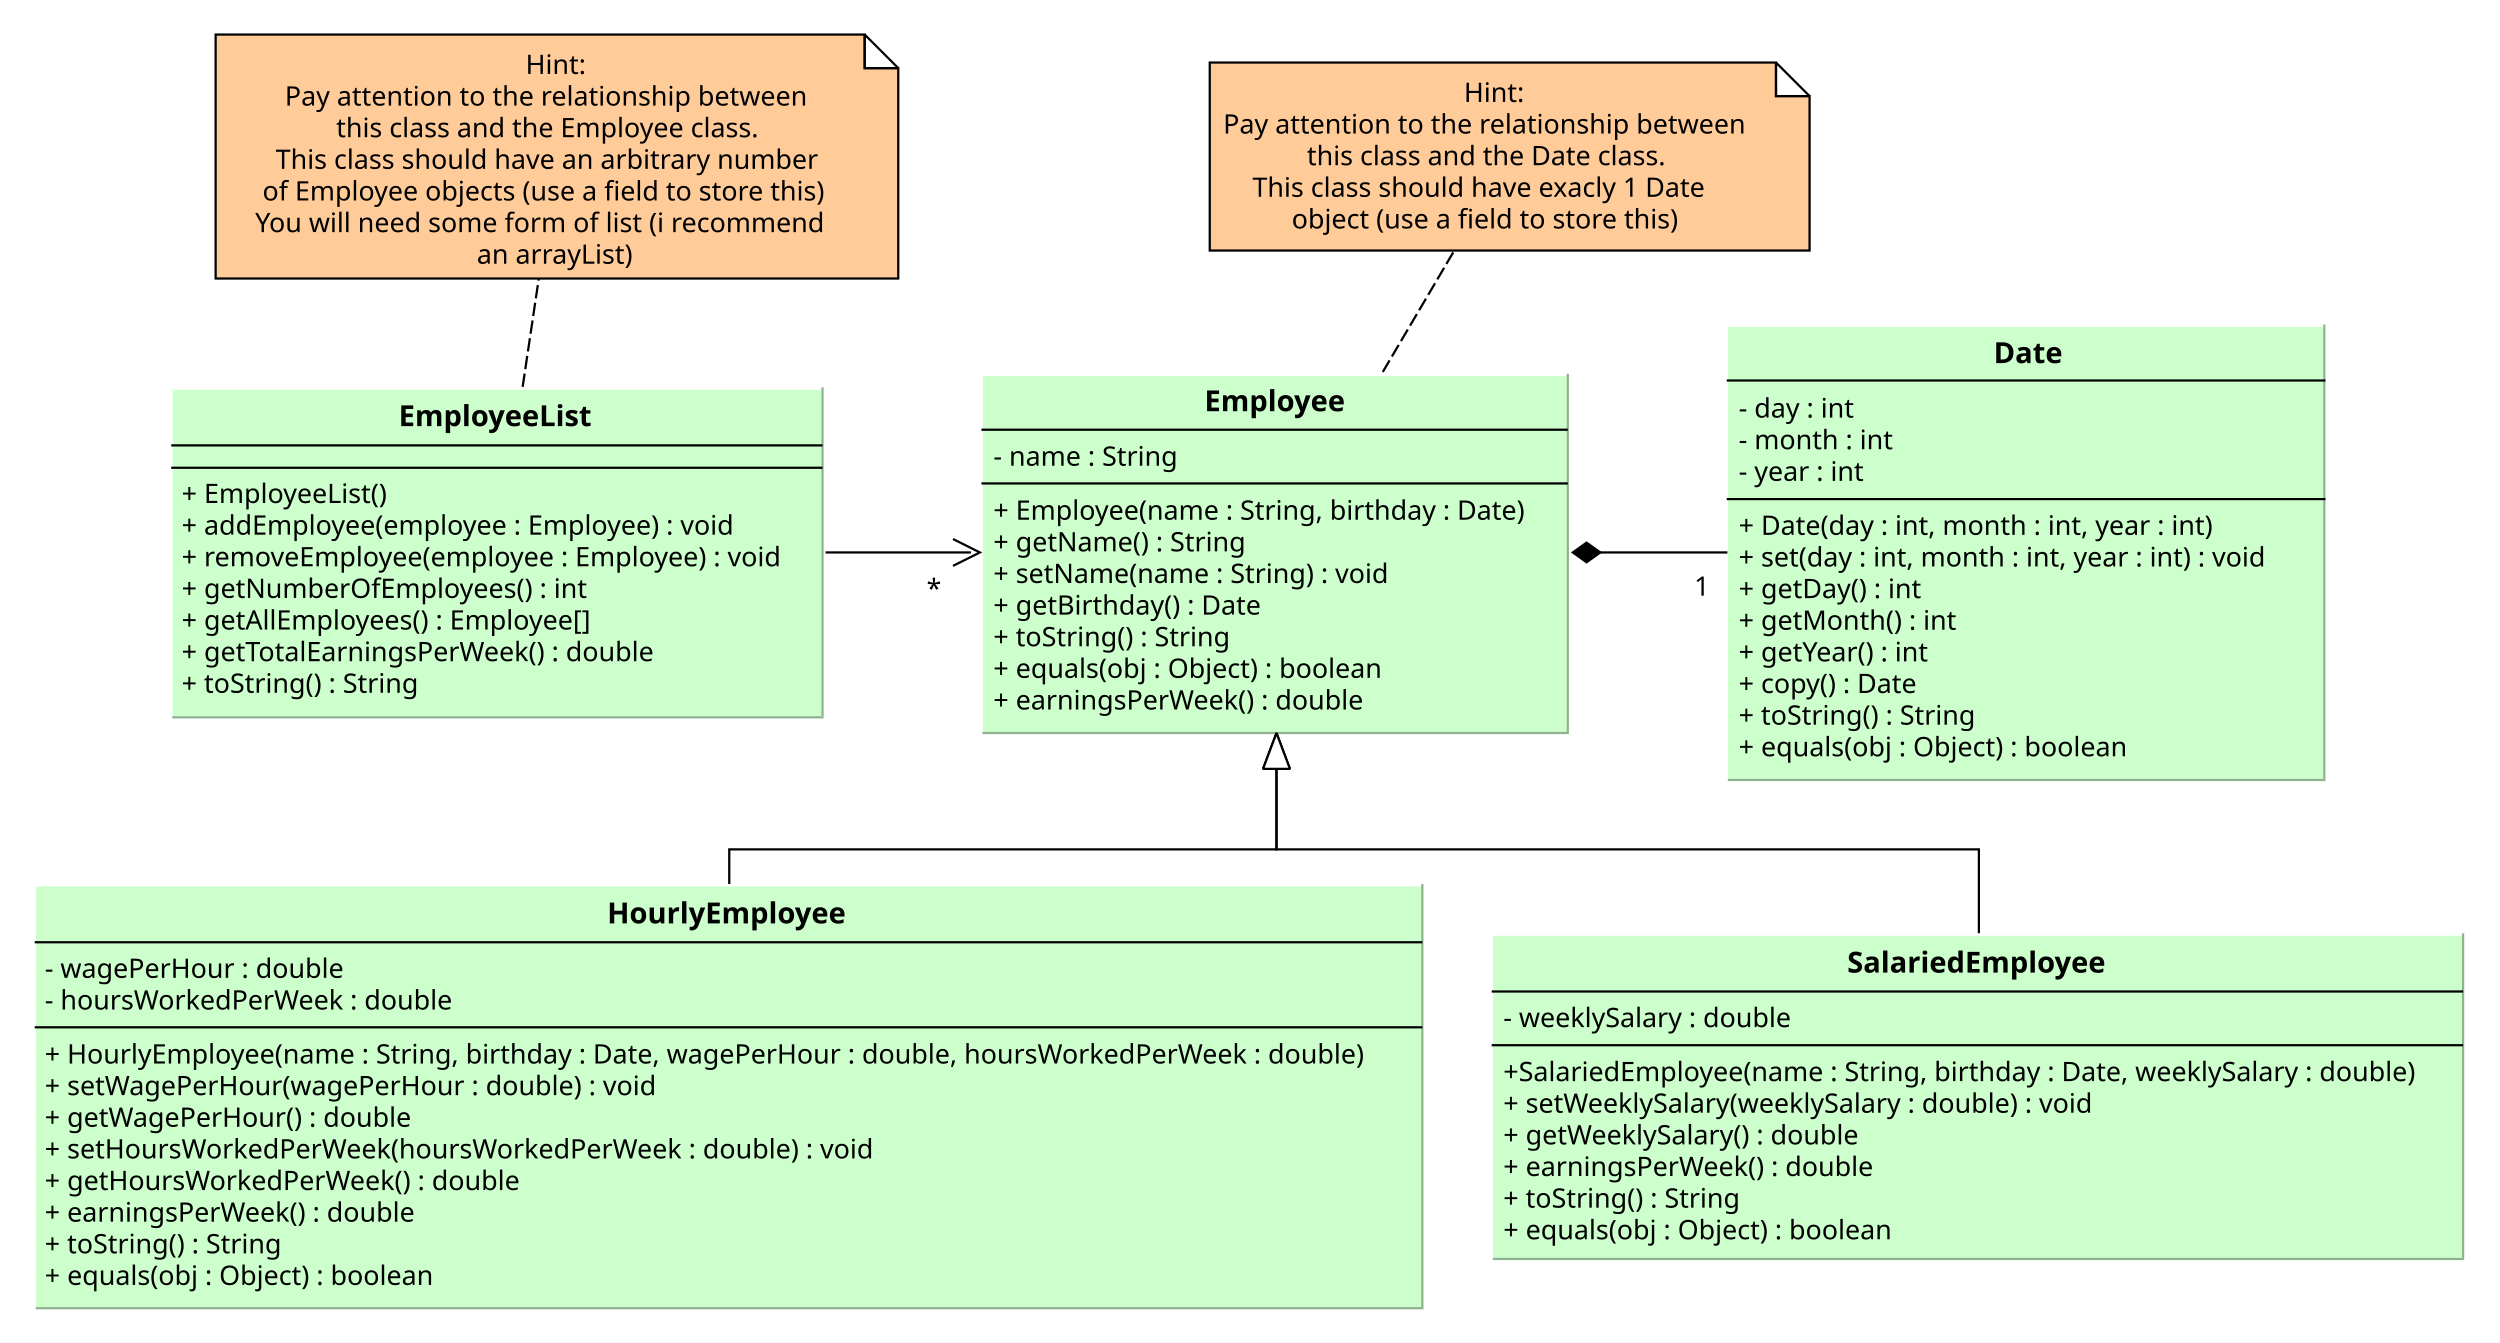
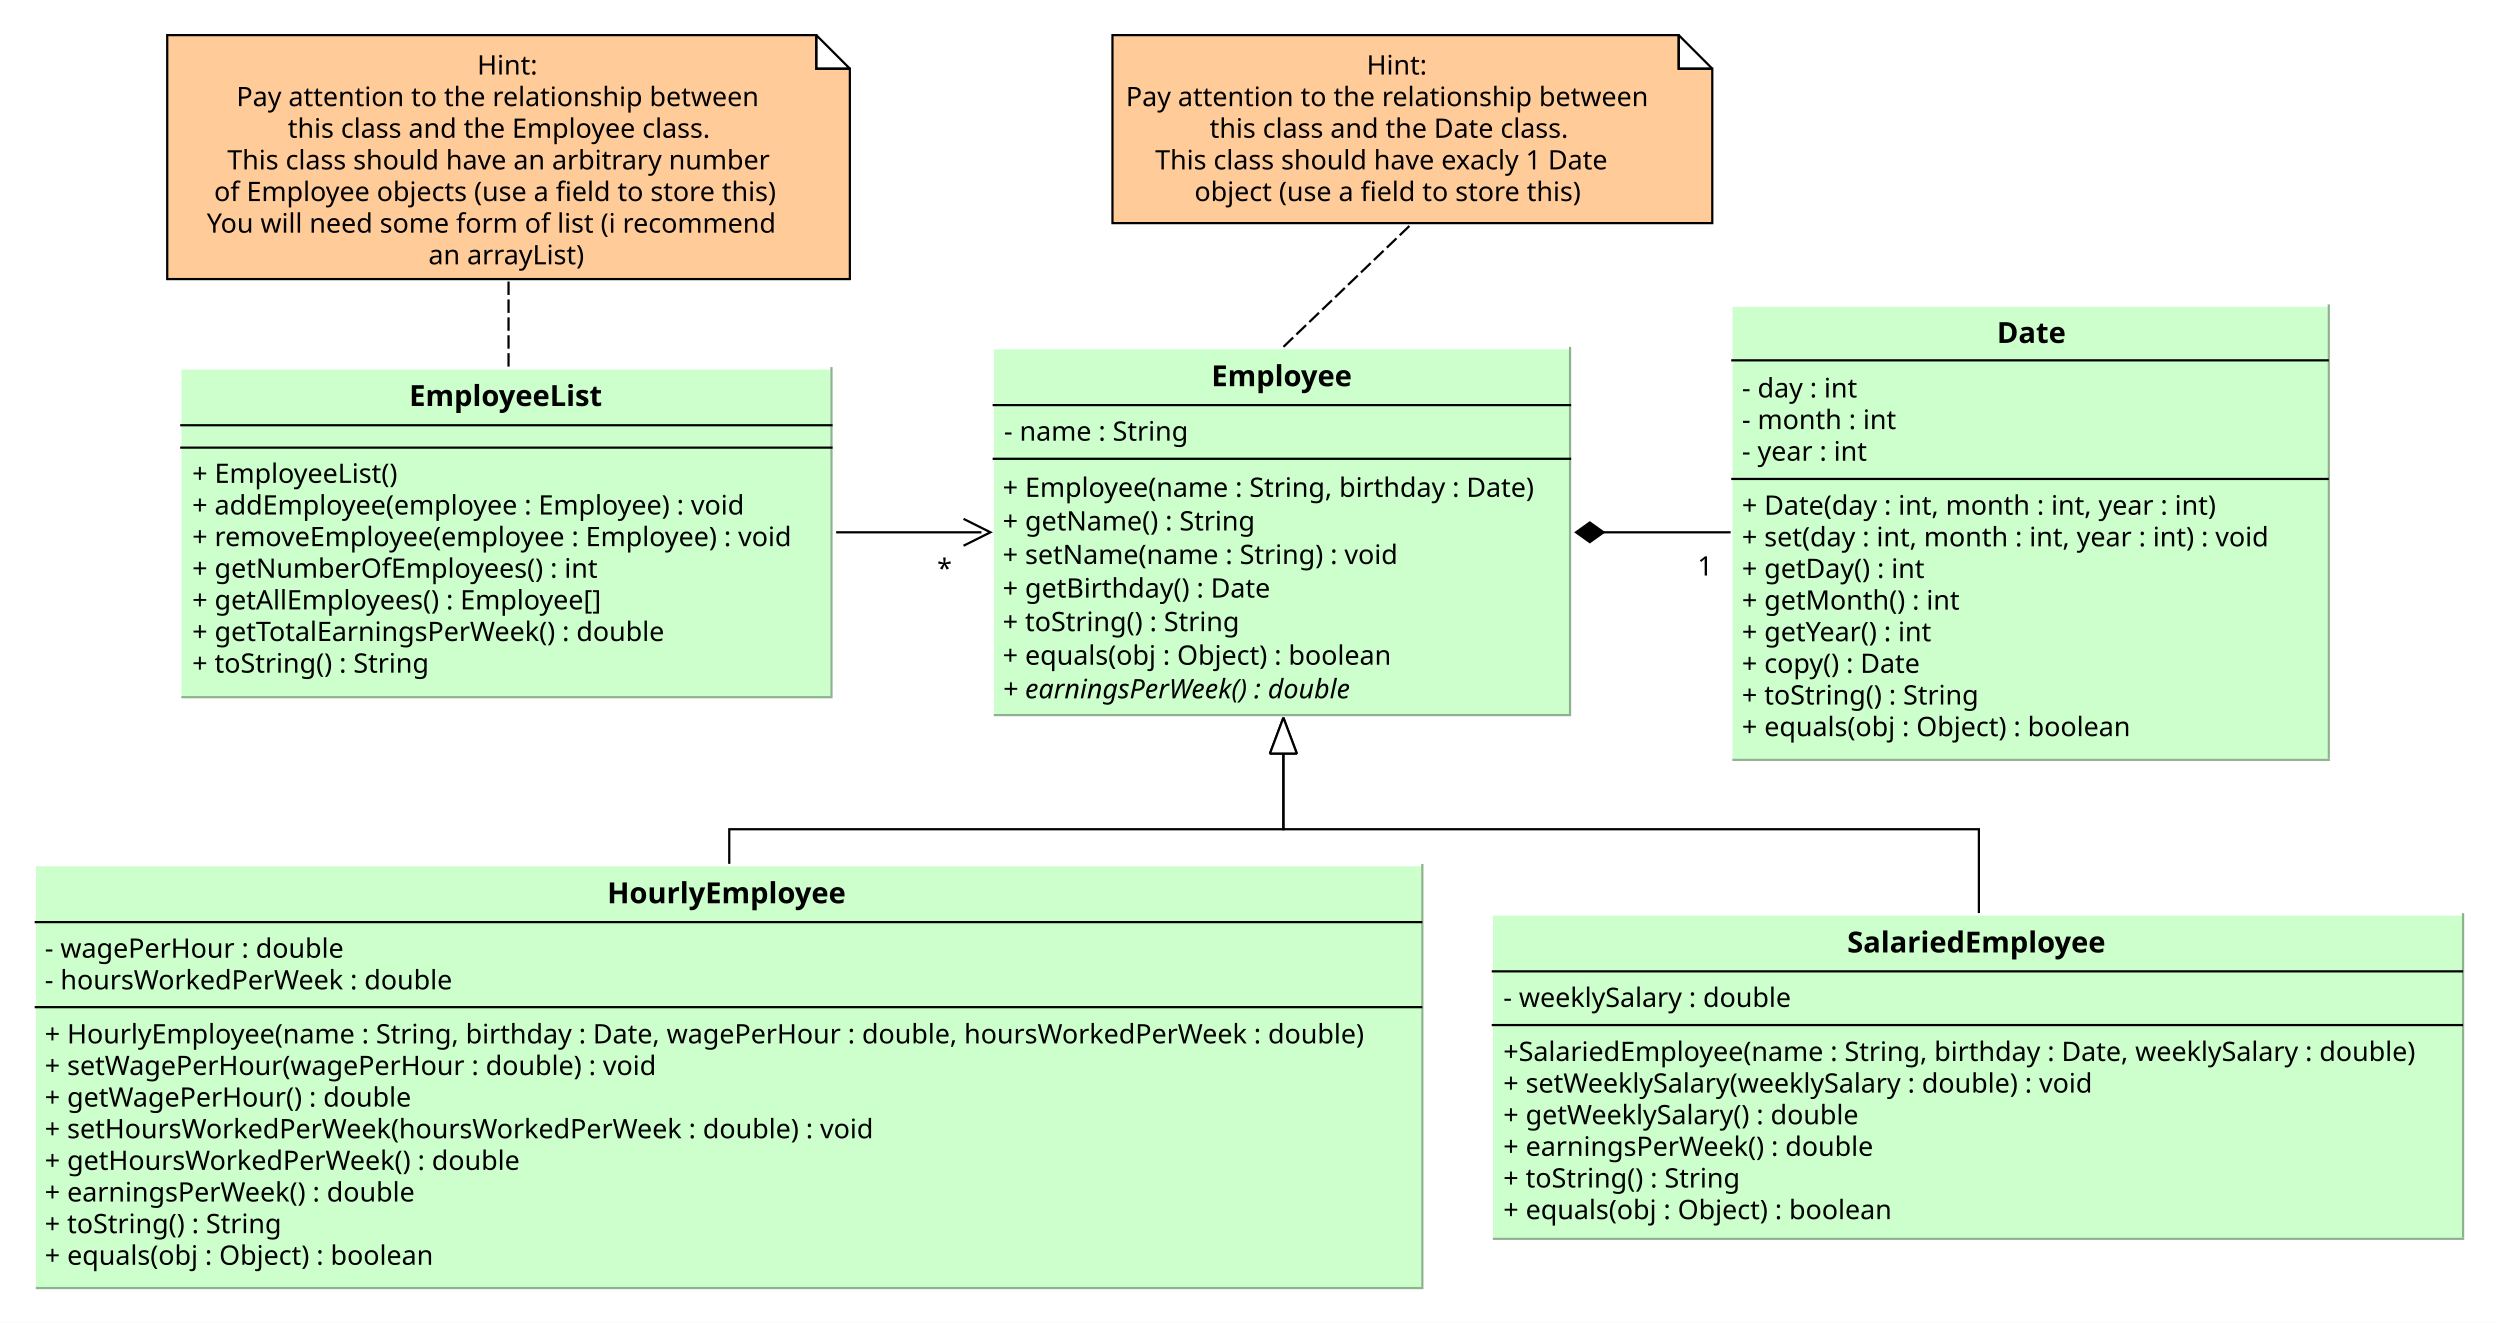
- <svg xmlns="http://www.w3.org/2000/svg" fill-opacity="1" color-rendering="auto" color-interpolation="auto" text-rendering="auto" stroke="black" stroke-linecap="square" width="1117" stroke-miterlimit="10" shape-rendering="auto" stroke-opacity="1" fill="black" stroke-dasharray="none" font-weight="normal" stroke-width="1" height="600" font-family="'Dialog'" font-style="normal" stroke-linejoin="miter" font-size="12px" stroke-dashoffset="0" image-rendering="auto">
+ <svg xmlns="http://www.w3.org/2000/svg" fill-opacity="1" color-rendering="auto" color-interpolation="auto" text-rendering="auto" stroke="black" stroke-linecap="square" width="1117" stroke-miterlimit="10" shape-rendering="auto" stroke-opacity="1" fill="black" stroke-dasharray="none" font-weight="normal" stroke-width="1" height="591" font-family="'Dialog'" font-style="normal" stroke-linejoin="miter" font-size="12px" stroke-dashoffset="0" image-rendering="auto">
  <defs id="genericDefs" />
  <g>
    <defs id="defs1">
      <clipPath clipPathUnits="userSpaceOnUse" id="clipPath1">
-         <path d="M0 0 L1117 0 L1117 600 L0 600 L0 0 Z" />
+         <path d="M0 0 L1117 0 L1117 591 L0 591 L0 0 Z" />
      </clipPath>
      <clipPath clipPathUnits="userSpaceOnUse" id="clipPath2">
-         <path d="M15 -585 L1132 -585 L1132 15 L15 15 L15 -585 Z" />
+         <path d="M15 -576 L1132 -576 L1132 15 L15 15 L15 -576 Z" />
      </clipPath>
      <clipPath clipPathUnits="userSpaceOnUse" id="clipPath3">
-         <path d="M91 -412 L91 -264 L383 -264 L383 -412 Z" />
+         <path d="M95 -412 L95 -264 L387 -264 L387 -412 Z" />
      </clipPath>
      <clipPath clipPathUnits="userSpaceOnUse" id="clipPath4">
-         <path d="M453 -418 L453 -257 L716 -257 L716 -418 Z" />
+         <path d="M458 -421 L458 -256 L717 -256 L717 -421 Z" />
      </clipPath>
      <clipPath clipPathUnits="userSpaceOnUse" id="clipPath5">
-         <path d="M786 -440 L786 -236 L1054 -236 L1054 -440 Z" />
+         <path d="M0 0 L0 105 L249 105 L249 0 Z" />
      </clipPath>
      <clipPath clipPathUnits="userSpaceOnUse" id="clipPath6">
+         <path d="M788 -440 L788 -236 L1056 -236 L1056 -440 Z" />
+       </clipPath>
+       <clipPath clipPathUnits="userSpaceOnUse" id="clipPath7">
        <path d="M30 -190 L30 0 L651 0 L651 -190 Z" />
      </clipPath>
-       <clipPath clipPathUnits="userSpaceOnUse" id="clipPath7">
+       <clipPath clipPathUnits="userSpaceOnUse" id="clipPath8">
        <path d="M681 -168 L681 -22 L1116 -22 L1116 -168 Z" />
      </clipPath>
    </defs>
-     <g fill="white" text-rendering="geometricPrecision" shape-rendering="geometricPrecision" transform="translate(-15,585)" stroke="white">
-       <rect x="15" width="1117" height="600" y="-585" clip-path="url(#clipPath2)" stroke="none" />
+     <g fill="white" text-rendering="geometricPrecision" shape-rendering="geometricPrecision" transform="translate(-15,576)" stroke="white">
+       <rect x="15" width="1117" height="591" y="-576" clip-path="url(#clipPath2)" stroke="none" />
    </g>
-     <g fill="rgb(204,255,204)" text-rendering="geometricPrecision" shape-rendering="geometricPrecision" transform="matrix(1,0,0,1,-15,585)" stroke="rgb(204,255,204)">
-       <rect x="92" width="290" height="146" y="-411" clip-path="url(#clipPath2)" stroke="none" />
-       <rect x="91" y="-412" clip-path="url(#clipPath2)" fill="white" width="1" height="148" stroke="none" />
-       <rect x="92" y="-412" clip-path="url(#clipPath2)" fill="white" width="290" height="1" stroke="none" />
-       <rect x="92" y="-265" clip-path="url(#clipPath2)" fill="rgb(142,178,142)" width="291" height="1" stroke="none" />
-       <rect x="382" y="-412" clip-path="url(#clipPath2)" fill="rgb(142,178,142)" width="1" height="147" stroke="none" />
+     <g fill="rgb(204,255,204)" text-rendering="geometricPrecision" shape-rendering="geometricPrecision" transform="matrix(1,0,0,1,-15,576)" stroke="rgb(204,255,204)">
+       <rect x="96" width="290" height="146" y="-411" clip-path="url(#clipPath2)" stroke="none" />
+       <rect x="95" y="-412" clip-path="url(#clipPath2)" fill="white" width="1" height="148" stroke="none" />
+       <rect x="96" y="-412" clip-path="url(#clipPath2)" fill="white" width="290" height="1" stroke="none" />
+       <rect x="96" y="-265" clip-path="url(#clipPath2)" fill="rgb(142,178,142)" width="291" height="1" stroke="none" />
+       <rect x="386" y="-412" clip-path="url(#clipPath2)" fill="rgb(142,178,142)" width="1" height="147" stroke="none" />
    </g>
-     <g font-size="13px" stroke-linecap="butt" transform="matrix(1,0,0,1,-15,585)" text-rendering="geometricPrecision" font-family="sans-serif" shape-rendering="geometricPrecision" font-weight="bold" stroke-miterlimit="1.45">
-       <text x="193.111" xml:space="preserve" y="-394.598" clip-path="url(#clipPath3)" stroke="none">EmployeeList</text>
+     <g font-size="13px" stroke-linecap="butt" transform="matrix(1,0,0,1,-15,576)" text-rendering="geometricPrecision" font-family="sans-serif" shape-rendering="geometricPrecision" font-weight="bold" stroke-miterlimit="1.45">
+       <text x="197.825" xml:space="preserve" y="-394.598" clip-path="url(#clipPath3)" stroke="none">EmployeeList</text>
    </g>
-     <g text-rendering="geometricPrecision" shape-rendering="geometricPrecision" transform="matrix(1,0,0,1,-15,585)">
-       <line y2="-386" fill="none" x1="92" clip-path="url(#clipPath3)" x2="382" y1="-386" />
-       <line y2="-376" fill="none" x1="92" clip-path="url(#clipPath3)" x2="382" y1="-376" />
-       <text stroke-linecap="butt" x="96.166" y="-360.255" clip-path="url(#clipPath3)" font-family="sans-serif" stroke="none" stroke-miterlimit="1.45" xml:space="preserve">+ EmployeeList()</text>
-       <text stroke-linecap="butt" x="96.166" y="-346.122" clip-path="url(#clipPath3)" font-family="sans-serif" stroke="none" stroke-miterlimit="1.45" xml:space="preserve">+ addEmployee(employee : Employee) : void</text>
-       <text stroke-linecap="butt" x="96.166" y="-331.989" clip-path="url(#clipPath3)" font-family="sans-serif" stroke="none" stroke-miterlimit="1.45" xml:space="preserve">+ removeEmployee(employee : Employee) : void</text>
-       <text stroke-linecap="butt" x="96.166" y="-317.856" clip-path="url(#clipPath3)" font-family="sans-serif" stroke="none" stroke-miterlimit="1.45" xml:space="preserve">+ getNumberOfEmployees() : int</text>
-       <text stroke-linecap="butt" x="96.166" y="-303.723" clip-path="url(#clipPath3)" font-family="sans-serif" stroke="none" stroke-miterlimit="1.45" xml:space="preserve">+ getAllEmployees() : Employee[]</text>
-       <text stroke-linecap="butt" x="96.166" y="-289.591" clip-path="url(#clipPath3)" font-family="sans-serif" stroke="none" stroke-miterlimit="1.45" xml:space="preserve">+ getTotalEarningsPerWeek() : double</text>
-       <text stroke-linecap="butt" x="96.166" y="-275.458" clip-path="url(#clipPath3)" font-family="sans-serif" stroke="none" stroke-miterlimit="1.45" xml:space="preserve">+ toString() : String</text>
-       <rect x="454" y="-417" clip-path="url(#clipPath2)" fill="rgb(204,255,204)" width="261" height="159" stroke="none" />
-       <rect x="453" y="-418" clip-path="url(#clipPath2)" fill="white" width="1" height="161" stroke="none" />
-       <rect x="454" y="-418" clip-path="url(#clipPath2)" fill="white" width="261" height="1" stroke="none" />
-       <rect x="454" y="-258" clip-path="url(#clipPath2)" fill="rgb(142,178,142)" width="262" height="1" stroke="none" />
-       <rect x="715" y="-418" clip-path="url(#clipPath2)" fill="rgb(142,178,142)" width="1" height="160" stroke="none" />
+     <g text-rendering="geometricPrecision" shape-rendering="geometricPrecision" transform="matrix(1,0,0,1,-15,576)">
+       <line y2="-386" fill="none" x1="96" clip-path="url(#clipPath3)" x2="387" y1="-386" />
+       <line y2="-376" fill="none" x1="96" clip-path="url(#clipPath3)" x2="387" y1="-376" />
+       <text stroke-linecap="butt" x="100.881" y="-360.255" clip-path="url(#clipPath3)" font-family="sans-serif" stroke="none" stroke-miterlimit="1.45" xml:space="preserve">+ EmployeeList()</text>
+       <text stroke-linecap="butt" x="100.881" y="-346.122" clip-path="url(#clipPath3)" font-family="sans-serif" stroke="none" stroke-miterlimit="1.45" xml:space="preserve">+ addEmployee(employee : Employee) : void</text>
+       <text stroke-linecap="butt" x="100.881" y="-331.989" clip-path="url(#clipPath3)" font-family="sans-serif" stroke="none" stroke-miterlimit="1.45" xml:space="preserve">+ removeEmployee(employee : Employee) : void</text>
+       <text stroke-linecap="butt" x="100.881" y="-317.856" clip-path="url(#clipPath3)" font-family="sans-serif" stroke="none" stroke-miterlimit="1.45" xml:space="preserve">+ getNumberOfEmployees() : int</text>
+       <text stroke-linecap="butt" x="100.881" y="-303.723" clip-path="url(#clipPath3)" font-family="sans-serif" stroke="none" stroke-miterlimit="1.45" xml:space="preserve">+ getAllEmployees() : Employee[]</text>
+       <text stroke-linecap="butt" x="100.881" y="-289.591" clip-path="url(#clipPath3)" font-family="sans-serif" stroke="none" stroke-miterlimit="1.45" xml:space="preserve">+ getTotalEarningsPerWeek() : double</text>
+       <text stroke-linecap="butt" x="100.881" y="-275.458" clip-path="url(#clipPath3)" font-family="sans-serif" stroke="none" stroke-miterlimit="1.45" xml:space="preserve">+ toString() : String</text>
+       <rect x="459" y="-420" clip-path="url(#clipPath2)" fill="rgb(204,255,204)" width="257" height="163" stroke="none" />
+       <rect x="458" y="-421" clip-path="url(#clipPath2)" fill="white" width="1" height="165" stroke="none" />
+       <rect x="459" y="-421" clip-path="url(#clipPath2)" fill="white" width="257" height="1" stroke="none" />
+       <rect x="459" y="-257" clip-path="url(#clipPath2)" fill="rgb(142,178,142)" width="258" height="1" stroke="none" />
+       <rect x="716" y="-421" clip-path="url(#clipPath2)" fill="rgb(142,178,142)" width="1" height="164" stroke="none" />
    </g>
-     <g font-size="13px" stroke-linecap="butt" transform="matrix(1,0,0,1,-15,585)" text-rendering="geometricPrecision" font-family="sans-serif" shape-rendering="geometricPrecision" font-weight="bold" stroke-miterlimit="1.45">
-       <text x="553.147" xml:space="preserve" y="-401.265" clip-path="url(#clipPath4)" stroke="none">Employee</text>
+     <g font-size="13px" stroke-linecap="butt" transform="matrix(1,0,0,1,-15,576)" text-rendering="geometricPrecision" font-family="sans-serif" shape-rendering="geometricPrecision" font-weight="bold" stroke-miterlimit="1.45">
+       <text x="556.231" xml:space="preserve" y="-403.44" clip-path="url(#clipPath4)" stroke="none">Employee</text>
    </g>
-     <g text-rendering="geometricPrecision" shape-rendering="geometricPrecision" transform="matrix(1,0,0,1,-15,585)">
-       <line y2="-393" fill="none" x1="454" clip-path="url(#clipPath4)" x2="715" y1="-393" />
-       <text stroke-linecap="butt" x="458.833" y="-376.921" clip-path="url(#clipPath4)" font-family="sans-serif" stroke="none" stroke-miterlimit="1.45" xml:space="preserve">- name : String</text>
-       <line y2="-369" fill="none" x1="454" clip-path="url(#clipPath4)" x2="715" y1="-369" />
-       <text stroke-linecap="butt" x="458.833" y="-352.788" clip-path="url(#clipPath4)" font-family="sans-serif" stroke="none" stroke-miterlimit="1.45" xml:space="preserve">+ Employee(name : String, birthday : Date)</text>
-       <text stroke-linecap="butt" x="458.833" y="-338.656" clip-path="url(#clipPath4)" font-family="sans-serif" stroke="none" stroke-miterlimit="1.45" xml:space="preserve">+ getName() : String</text>
-       <text stroke-linecap="butt" x="458.833" y="-324.523" clip-path="url(#clipPath4)" font-family="sans-serif" stroke="none" stroke-miterlimit="1.45" xml:space="preserve">+ setName(name : String) : void</text>
-       <text stroke-linecap="butt" x="458.833" y="-310.39" clip-path="url(#clipPath4)" font-family="sans-serif" stroke="none" stroke-miterlimit="1.45" xml:space="preserve">+ getBirthday() : Date</text>
-       <text stroke-linecap="butt" x="458.833" y="-296.257" clip-path="url(#clipPath4)" font-family="sans-serif" stroke="none" stroke-miterlimit="1.45" xml:space="preserve">+ toString() : String</text>
-       <text stroke-linecap="butt" x="458.833" y="-282.124" clip-path="url(#clipPath4)" font-family="sans-serif" stroke="none" stroke-miterlimit="1.45" xml:space="preserve">+ equals(obj : Object) : boolean</text>
-       <text stroke-linecap="butt" x="458.833" y="-267.991" clip-path="url(#clipPath4)" font-family="sans-serif" stroke="none" stroke-miterlimit="1.45" xml:space="preserve">+ earningsPerWeek() : double</text>
-       <rect x="787" y="-439" clip-path="url(#clipPath2)" fill="rgb(204,255,204)" width="266" height="202" stroke="none" />
-       <rect x="786" y="-440" clip-path="url(#clipPath2)" fill="white" width="1" height="204" stroke="none" />
-       <rect x="787" y="-440" clip-path="url(#clipPath2)" fill="white" width="266" height="1" stroke="none" />
-       <rect x="787" y="-237" clip-path="url(#clipPath2)" fill="rgb(142,178,142)" width="267" height="1" stroke="none" />
-       <rect x="1053" y="-440" clip-path="url(#clipPath2)" fill="rgb(142,178,142)" width="1" height="203" stroke="none" />
+     <g text-rendering="geometricPrecision" shape-rendering="geometricPrecision" transform="matrix(1,0,0,1,-15,576)">
+       <line y2="-395" fill="none" x1="459" clip-path="url(#clipPath4)" x2="717" y1="-395" />
+       <text stroke-linecap="butt" x="463.548" y="-379.096" clip-path="url(#clipPath4)" font-family="sans-serif" stroke="none" stroke-miterlimit="1.45" xml:space="preserve">- name : String</text>
+       <line y2="-371" fill="none" x1="459" clip-path="url(#clipPath4)" x2="717" y1="-371" />
    </g>
-     <g font-size="13px" stroke-linecap="butt" transform="matrix(1,0,0,1,-15,585)" text-rendering="geometricPrecision" font-family="sans-serif" shape-rendering="geometricPrecision" font-weight="bold" stroke-miterlimit="1.45">
-       <text x="905.748" xml:space="preserve" y="-422.765" clip-path="url(#clipPath5)" stroke="none">Date</text>
+     <g text-rendering="geometricPrecision" stroke-miterlimit="1.45" shape-rendering="geometricPrecision" font-family="sans-serif" transform="matrix(1,0,0,1,-15,576) translate(463,-366)" stroke-linecap="butt">
+       <text x="0" xml:space="preserve" y="12" clip-path="url(#clipPath5)" stroke="none">+ Employee(name : String, birthday : Date)</text>
+       <text x="249" xml:space="preserve" y="12" clip-path="url(#clipPath5)" stroke="none"> </text>
+       <text x="0" xml:space="preserve" y="27" clip-path="url(#clipPath5)" stroke="none">+ getName() : String</text>
+       <text x="118" xml:space="preserve" y="27" clip-path="url(#clipPath5)" stroke="none"> </text>
+       <text x="0" xml:space="preserve" y="42" clip-path="url(#clipPath5)" stroke="none">+ setName(name : String) : void</text>
+       <text x="185" xml:space="preserve" y="42" clip-path="url(#clipPath5)" stroke="none"> </text>
+       <text x="0" xml:space="preserve" y="57" clip-path="url(#clipPath5)" stroke="none">+ getBirthday() : Date</text>
+       <text x="126" xml:space="preserve" y="57" clip-path="url(#clipPath5)" stroke="none"> </text>
+       <text x="0" xml:space="preserve" y="72" clip-path="url(#clipPath5)" stroke="none">+ toString() : String</text>
+       <text x="109" xml:space="preserve" y="72" clip-path="url(#clipPath5)" stroke="none"> </text>
+       <text x="0" xml:space="preserve" y="87" clip-path="url(#clipPath5)" stroke="none">+ equals(obj : Object) : boolean</text>
+       <text x="187" xml:space="preserve" y="87" clip-path="url(#clipPath5)" stroke="none"> </text>
+       <text font-style="italic" x="0" xml:space="preserve" y="102" clip-path="url(#clipPath5)" stroke="none">+ earningsPerWeek() : double</text>
    </g>
-     <g text-rendering="geometricPrecision" shape-rendering="geometricPrecision" transform="matrix(1,0,0,1,-15,585)">
-       <line y2="-415" fill="none" x1="787" clip-path="url(#clipPath5)" x2="1054" y1="-415" />
-       <text stroke-linecap="butt" x="791.833" y="-398.421" clip-path="url(#clipPath5)" font-family="sans-serif" stroke="none" stroke-miterlimit="1.45" xml:space="preserve">- day : int</text>
-       <text stroke-linecap="butt" x="791.833" y="-384.288" clip-path="url(#clipPath5)" font-family="sans-serif" stroke="none" stroke-miterlimit="1.45" xml:space="preserve">- month : int</text>
-       <text stroke-linecap="butt" x="791.833" y="-370.156" clip-path="url(#clipPath5)" font-family="sans-serif" stroke="none" stroke-miterlimit="1.45" xml:space="preserve">- year : int</text>
-       <line y2="-362" fill="none" x1="787" clip-path="url(#clipPath5)" x2="1054" y1="-362" />
-       <text stroke-linecap="butt" x="791.833" y="-346.023" clip-path="url(#clipPath5)" font-family="sans-serif" stroke="none" stroke-miterlimit="1.45" xml:space="preserve">+ Date(day : int, month : int, year : int)</text>
-       <text stroke-linecap="butt" x="791.833" y="-331.89" clip-path="url(#clipPath5)" font-family="sans-serif" stroke="none" stroke-miterlimit="1.45" xml:space="preserve">+ set(day : int, month : int, year : int) : void</text>
-       <text stroke-linecap="butt" x="791.833" y="-317.757" clip-path="url(#clipPath5)" font-family="sans-serif" stroke="none" stroke-miterlimit="1.45" xml:space="preserve">+ getDay() : int</text>
-       <text stroke-linecap="butt" x="791.833" y="-303.624" clip-path="url(#clipPath5)" font-family="sans-serif" stroke="none" stroke-miterlimit="1.45" xml:space="preserve">+ getMonth() : int</text>
-       <text stroke-linecap="butt" x="791.833" y="-289.491" clip-path="url(#clipPath5)" font-family="sans-serif" stroke="none" stroke-miterlimit="1.45" xml:space="preserve">+ getYear() : int</text>
-       <text stroke-linecap="butt" x="791.833" y="-275.359" clip-path="url(#clipPath5)" font-family="sans-serif" stroke="none" stroke-miterlimit="1.45" xml:space="preserve">+ copy() : Date</text>
-       <text stroke-linecap="butt" x="791.833" y="-261.226" clip-path="url(#clipPath5)" font-family="sans-serif" stroke="none" stroke-miterlimit="1.45" xml:space="preserve">+ toString() : String</text>
-       <text stroke-linecap="butt" x="791.833" y="-247.093" clip-path="url(#clipPath5)" font-family="sans-serif" stroke="none" stroke-miterlimit="1.45" xml:space="preserve">+ equals(obj : Object) : boolean</text>
+     <g fill="rgb(204,255,204)" text-rendering="geometricPrecision" shape-rendering="geometricPrecision" transform="matrix(1,0,0,1,-15,576)" stroke="rgb(204,255,204)">
+       <rect x="789" width="266" height="202" y="-439" clip-path="url(#clipPath2)" stroke="none" />
+       <rect x="788" y="-440" clip-path="url(#clipPath2)" fill="white" width="1" height="204" stroke="none" />
+       <rect x="789" y="-440" clip-path="url(#clipPath2)" fill="white" width="266" height="1" stroke="none" />
+       <rect x="789" y="-237" clip-path="url(#clipPath2)" fill="rgb(142,178,142)" width="267" height="1" stroke="none" />
+       <rect x="1055" y="-440" clip-path="url(#clipPath2)" fill="rgb(142,178,142)" width="1" height="203" stroke="none" />
+     </g>
+     <g font-size="13px" stroke-linecap="butt" transform="matrix(1,0,0,1,-15,576)" text-rendering="geometricPrecision" font-family="sans-serif" shape-rendering="geometricPrecision" font-weight="bold" stroke-miterlimit="1.45">
+       <text x="907.2" xml:space="preserve" y="-422.765" clip-path="url(#clipPath6)" stroke="none">Date</text>
+     </g>
+     <g text-rendering="geometricPrecision" shape-rendering="geometricPrecision" transform="matrix(1,0,0,1,-15,576)">
+       <line y2="-415" fill="none" x1="789" clip-path="url(#clipPath6)" x2="1055" y1="-415" />
+       <text stroke-linecap="butt" x="793.285" y="-398.421" clip-path="url(#clipPath6)" font-family="sans-serif" stroke="none" stroke-miterlimit="1.45" xml:space="preserve">- day : int</text>
+       <text stroke-linecap="butt" x="793.285" y="-384.288" clip-path="url(#clipPath6)" font-family="sans-serif" stroke="none" stroke-miterlimit="1.45" xml:space="preserve">- month : int</text>
+       <text stroke-linecap="butt" x="793.285" y="-370.156" clip-path="url(#clipPath6)" font-family="sans-serif" stroke="none" stroke-miterlimit="1.45" xml:space="preserve">- year : int</text>
+       <line y2="-362" fill="none" x1="789" clip-path="url(#clipPath6)" x2="1055" y1="-362" />
+       <text stroke-linecap="butt" x="793.285" y="-346.023" clip-path="url(#clipPath6)" font-family="sans-serif" stroke="none" stroke-miterlimit="1.45" xml:space="preserve">+ Date(day : int, month : int, year : int)</text>
+       <text stroke-linecap="butt" x="793.285" y="-331.89" clip-path="url(#clipPath6)" font-family="sans-serif" stroke="none" stroke-miterlimit="1.45" xml:space="preserve">+ set(day : int, month : int, year : int) : void</text>
+       <text stroke-linecap="butt" x="793.285" y="-317.757" clip-path="url(#clipPath6)" font-family="sans-serif" stroke="none" stroke-miterlimit="1.45" xml:space="preserve">+ getDay() : int</text>
+       <text stroke-linecap="butt" x="793.285" y="-303.624" clip-path="url(#clipPath6)" font-family="sans-serif" stroke="none" stroke-miterlimit="1.45" xml:space="preserve">+ getMonth() : int</text>
+       <text stroke-linecap="butt" x="793.285" y="-289.491" clip-path="url(#clipPath6)" font-family="sans-serif" stroke="none" stroke-miterlimit="1.45" xml:space="preserve">+ getYear() : int</text>
+       <text stroke-linecap="butt" x="793.285" y="-275.359" clip-path="url(#clipPath6)" font-family="sans-serif" stroke="none" stroke-miterlimit="1.45" xml:space="preserve">+ copy() : Date</text>
+       <text stroke-linecap="butt" x="793.285" y="-261.226" clip-path="url(#clipPath6)" font-family="sans-serif" stroke="none" stroke-miterlimit="1.45" xml:space="preserve">+ toString() : String</text>
+       <text stroke-linecap="butt" x="793.285" y="-247.093" clip-path="url(#clipPath6)" font-family="sans-serif" stroke="none" stroke-miterlimit="1.45" xml:space="preserve">+ equals(obj : Object) : boolean</text>
      <rect x="31" y="-189" clip-path="url(#clipPath2)" fill="rgb(204,255,204)" width="619" height="188" stroke="none" />
      <rect x="30" y="-190" clip-path="url(#clipPath2)" fill="white" width="1" height="190" stroke="none" />
      <rect x="31" y="-190" clip-path="url(#clipPath2)" fill="white" width="619" height="1" stroke="none" />
      <rect x="31" y="-1" clip-path="url(#clipPath2)" fill="rgb(142,178,142)" width="620" height="1" stroke="none" />
      <rect x="650" y="-190" clip-path="url(#clipPath2)" fill="rgb(142,178,142)" width="1" height="189" stroke="none" />
    </g>
-     <g font-size="13px" stroke-linecap="butt" transform="matrix(1,0,0,1,-15,585)" text-rendering="geometricPrecision" font-family="sans-serif" shape-rendering="geometricPrecision" font-weight="bold" stroke-miterlimit="1.45">
-       <text x="286.298" xml:space="preserve" y="-172.432" clip-path="url(#clipPath6)" stroke="none">HourlyEmployee</text>
+     <g font-size="13px" stroke-linecap="butt" transform="matrix(1,0,0,1,-15,576)" text-rendering="geometricPrecision" font-family="sans-serif" shape-rendering="geometricPrecision" font-weight="bold" stroke-miterlimit="1.45">
+       <text x="286.298" xml:space="preserve" y="-172.432" clip-path="url(#clipPath7)" stroke="none">HourlyEmployee</text>
    </g>
-     <g text-rendering="geometricPrecision" shape-rendering="geometricPrecision" transform="matrix(1,0,0,1,-15,585)">
-       <line y2="-164" fill="none" x1="31" clip-path="url(#clipPath6)" x2="650" y1="-164" />
-       <text stroke-linecap="butt" x="35" y="-148.088" clip-path="url(#clipPath6)" font-family="sans-serif" stroke="none" stroke-miterlimit="1.45" xml:space="preserve">- wagePerHour : double</text>
-       <text stroke-linecap="butt" x="35" y="-133.955" clip-path="url(#clipPath6)" font-family="sans-serif" stroke="none" stroke-miterlimit="1.45" xml:space="preserve">- hoursWorkedPerWeek : double</text>
-       <line y2="-126" fill="none" x1="31" clip-path="url(#clipPath6)" x2="650" y1="-126" />
-       <text stroke-linecap="butt" x="35" y="-109.822" clip-path="url(#clipPath6)" font-family="sans-serif" stroke="none" stroke-miterlimit="1.45" xml:space="preserve">+ HourlyEmployee(name : String, birthday : Date, wagePerHour : double, hoursWorkedPerWeek : double)</text>
-       <text stroke-linecap="butt" x="35" y="-95.689" clip-path="url(#clipPath6)" font-family="sans-serif" stroke="none" stroke-miterlimit="1.45" xml:space="preserve">+ setWagePerHour(wagePerHour : double) : void</text>
-       <text stroke-linecap="butt" x="35" y="-81.557" clip-path="url(#clipPath6)" font-family="sans-serif" stroke="none" stroke-miterlimit="1.45" xml:space="preserve">+ getWagePerHour() : double</text>
-       <text stroke-linecap="butt" x="35" y="-67.424" clip-path="url(#clipPath6)" font-family="sans-serif" stroke="none" stroke-miterlimit="1.45" xml:space="preserve">+ setHoursWorkedPerWeek(hoursWorkedPerWeek : double) : void</text>
-       <text stroke-linecap="butt" x="35" y="-53.291" clip-path="url(#clipPath6)" font-family="sans-serif" stroke="none" stroke-miterlimit="1.45" xml:space="preserve">+ getHoursWorkedPerWeek() : double</text>
-       <text stroke-linecap="butt" x="35" y="-39.158" clip-path="url(#clipPath6)" font-family="sans-serif" stroke="none" stroke-miterlimit="1.45" xml:space="preserve">+ earningsPerWeek() : double</text>
-       <text stroke-linecap="butt" x="35" y="-25.025" clip-path="url(#clipPath6)" font-family="sans-serif" stroke="none" stroke-miterlimit="1.45" xml:space="preserve">+ toString() : String</text>
-       <text stroke-linecap="butt" x="35" y="-10.893" clip-path="url(#clipPath6)" font-family="sans-serif" stroke="none" stroke-miterlimit="1.45" xml:space="preserve">+ equals(obj : Object) : boolean</text>
+     <g text-rendering="geometricPrecision" shape-rendering="geometricPrecision" transform="matrix(1,0,0,1,-15,576)">
+       <line y2="-164" fill="none" x1="31" clip-path="url(#clipPath7)" x2="650" y1="-164" />
+       <text stroke-linecap="butt" x="35" y="-148.088" clip-path="url(#clipPath7)" font-family="sans-serif" stroke="none" stroke-miterlimit="1.45" xml:space="preserve">- wagePerHour : double</text>
+       <text stroke-linecap="butt" x="35" y="-133.955" clip-path="url(#clipPath7)" font-family="sans-serif" stroke="none" stroke-miterlimit="1.45" xml:space="preserve">- hoursWorkedPerWeek : double</text>
+       <line y2="-126" fill="none" x1="31" clip-path="url(#clipPath7)" x2="650" y1="-126" />
+       <text stroke-linecap="butt" x="35" y="-109.822" clip-path="url(#clipPath7)" font-family="sans-serif" stroke="none" stroke-miterlimit="1.45" xml:space="preserve">+ HourlyEmployee(name : String, birthday : Date, wagePerHour : double, hoursWorkedPerWeek : double)</text>
+       <text stroke-linecap="butt" x="35" y="-95.689" clip-path="url(#clipPath7)" font-family="sans-serif" stroke="none" stroke-miterlimit="1.45" xml:space="preserve">+ setWagePerHour(wagePerHour : double) : void</text>
+       <text stroke-linecap="butt" x="35" y="-81.557" clip-path="url(#clipPath7)" font-family="sans-serif" stroke="none" stroke-miterlimit="1.45" xml:space="preserve">+ getWagePerHour() : double</text>
+       <text stroke-linecap="butt" x="35" y="-67.424" clip-path="url(#clipPath7)" font-family="sans-serif" stroke="none" stroke-miterlimit="1.45" xml:space="preserve">+ setHoursWorkedPerWeek(hoursWorkedPerWeek : double) : void</text>
+       <text stroke-linecap="butt" x="35" y="-53.291" clip-path="url(#clipPath7)" font-family="sans-serif" stroke="none" stroke-miterlimit="1.45" xml:space="preserve">+ getHoursWorkedPerWeek() : double</text>
+       <text stroke-linecap="butt" x="35" y="-39.158" clip-path="url(#clipPath7)" font-family="sans-serif" stroke="none" stroke-miterlimit="1.45" xml:space="preserve">+ earningsPerWeek() : double</text>
+       <text stroke-linecap="butt" x="35" y="-25.025" clip-path="url(#clipPath7)" font-family="sans-serif" stroke="none" stroke-miterlimit="1.45" xml:space="preserve">+ toString() : String</text>
+       <text stroke-linecap="butt" x="35" y="-10.893" clip-path="url(#clipPath7)" font-family="sans-serif" stroke="none" stroke-miterlimit="1.45" xml:space="preserve">+ equals(obj : Object) : boolean</text>
      <rect x="682" y="-167" clip-path="url(#clipPath2)" fill="rgb(204,255,204)" width="433" height="144" stroke="none" />
      <rect x="681" y="-168" clip-path="url(#clipPath2)" fill="white" width="1" height="146" stroke="none" />
      <rect x="682" y="-168" clip-path="url(#clipPath2)" fill="white" width="433" height="1" stroke="none" />
      <rect x="682" y="-23" clip-path="url(#clipPath2)" fill="rgb(142,178,142)" width="434" height="1" stroke="none" />
      <rect x="1115" y="-168" clip-path="url(#clipPath2)" fill="rgb(142,178,142)" width="1" height="145" stroke="none" />
    </g>
-     <g font-size="13px" stroke-linecap="butt" transform="matrix(1,0,0,1,-15,585)" text-rendering="geometricPrecision" font-family="sans-serif" shape-rendering="geometricPrecision" font-weight="bold" stroke-miterlimit="1.45">
-       <text x="840.327" xml:space="preserve" y="-150.432" clip-path="url(#clipPath7)" stroke="none">SalariedEmployee</text>
+     <g font-size="13px" stroke-linecap="butt" transform="matrix(1,0,0,1,-15,576)" text-rendering="geometricPrecision" font-family="sans-serif" shape-rendering="geometricPrecision" font-weight="bold" stroke-miterlimit="1.45">
+       <text x="840.327" xml:space="preserve" y="-150.432" clip-path="url(#clipPath8)" stroke="none">SalariedEmployee</text>
    </g>
-     <g text-rendering="geometricPrecision" shape-rendering="geometricPrecision" transform="matrix(1,0,0,1,-15,585)">
-       <line y2="-142" fill="none" x1="682" clip-path="url(#clipPath7)" x2="1115" y1="-142" />
-       <text stroke-linecap="butt" x="686.667" y="-126.088" clip-path="url(#clipPath7)" font-family="sans-serif" stroke="none" stroke-miterlimit="1.45" xml:space="preserve">- weeklySalary : double</text>
-       <line y2="-118" fill="none" x1="682" clip-path="url(#clipPath7)" x2="1115" y1="-118" />
-       <text stroke-linecap="butt" x="686.667" y="-101.955" clip-path="url(#clipPath7)" font-family="sans-serif" stroke="none" stroke-miterlimit="1.45" xml:space="preserve">+SalariedEmployee(name : String, birthday : Date, weeklySalary : double)</text>
-       <text stroke-linecap="butt" x="686.667" y="-87.822" clip-path="url(#clipPath7)" font-family="sans-serif" stroke="none" stroke-miterlimit="1.45" xml:space="preserve">+ setWeeklySalary(weeklySalary : double) : void</text>
-       <text stroke-linecap="butt" x="686.667" y="-73.689" clip-path="url(#clipPath7)" font-family="sans-serif" stroke="none" stroke-miterlimit="1.45" xml:space="preserve">+ getWeeklySalary() : double</text>
-       <text stroke-linecap="butt" x="686.667" y="-59.557" clip-path="url(#clipPath7)" font-family="sans-serif" stroke="none" stroke-miterlimit="1.45" xml:space="preserve">+ earningsPerWeek() : double</text>
-       <text stroke-linecap="butt" x="686.667" y="-45.424" clip-path="url(#clipPath7)" font-family="sans-serif" stroke="none" stroke-miterlimit="1.45" xml:space="preserve">+ toString() : String</text>
-       <text stroke-linecap="butt" x="686.667" y="-31.291" clip-path="url(#clipPath7)" font-family="sans-serif" stroke="none" stroke-miterlimit="1.45" xml:space="preserve">+ equals(obj : Object) : boolean</text>
-       <path fill="rgb(255,204,153)" d="M111.344 -569.558 L401.344 -569.558 L401.344 -554.558 L416.344 -554.558 L416.344 -460.558 L111.344 -460.558 Z" clip-path="url(#clipPath2)" stroke="none" />
-       <path fill="white" d="M401.344 -569.558 L401.344 -554.558 L416.344 -554.558 Z" clip-path="url(#clipPath2)" fill-rule="evenodd" stroke="none" />
-       <path fill="none" stroke-miterlimit="1.45" d="M111.344 -569.558 L401.344 -569.558 L401.344 -554.558 L416.344 -554.558 L416.344 -460.558 L111.344 -460.558 Z" clip-path="url(#clipPath2)" stroke-linecap="butt" />
-       <path fill="none" stroke-miterlimit="1.45" d="M401.344 -569.558 L401.344 -554.558 L416.344 -554.558 Z" fill-rule="evenodd" clip-path="url(#clipPath2)" stroke-linecap="butt" />
-       <text stroke-linecap="butt" x="249.834" y="-551.956" clip-path="url(#clipPath2)" font-family="sans-serif" stroke="none" stroke-miterlimit="1.45" xml:space="preserve">Hint:</text>
-       <text stroke-linecap="butt" x="142.271" y="-537.823" clip-path="url(#clipPath2)" font-family="sans-serif" stroke="none" stroke-miterlimit="1.45" xml:space="preserve">Pay attention to the relationship between </text>
-       <text stroke-linecap="butt" x="165.222" y="-523.69" clip-path="url(#clipPath2)" font-family="sans-serif" stroke="none" stroke-miterlimit="1.45" xml:space="preserve">this class and the Employee class.</text>
-       <text stroke-linecap="butt" x="138.175" y="-509.558" clip-path="url(#clipPath2)" font-family="sans-serif" stroke="none" stroke-miterlimit="1.45" xml:space="preserve">This class should have an arbitrary number</text>
-       <text stroke-linecap="butt" x="132.277" y="-495.425" clip-path="url(#clipPath2)" font-family="sans-serif" stroke="none" stroke-miterlimit="1.45" xml:space="preserve">of Employee objects (use a field to store this)</text>
-       <text stroke-linecap="butt" x="129.011" y="-481.292" clip-path="url(#clipPath2)" font-family="sans-serif" stroke="none" stroke-miterlimit="1.45" xml:space="preserve">You will need some form of list (i recommend </text>
-       <text stroke-linecap="butt" x="228.049" y="-467.159" clip-path="url(#clipPath2)" font-family="sans-serif" stroke="none" stroke-miterlimit="1.45" xml:space="preserve">an arrayList)</text>
-       <path fill="rgb(255,204,153)" d="M555.514 -557.058 L808.514 -557.058 L808.514 -542.058 L823.514 -542.058 L823.514 -473.058 L555.514 -473.058 Z" clip-path="url(#clipPath2)" stroke="none" />
-       <path fill="white" d="M808.514 -557.058 L808.514 -542.058 L823.514 -542.058 Z" clip-path="url(#clipPath2)" fill-rule="evenodd" stroke="none" />
-       <path fill="none" stroke-miterlimit="1.45" d="M555.514 -557.058 L808.514 -557.058 L808.514 -542.058 L823.514 -542.058 L823.514 -473.058 L555.514 -473.058 Z" clip-path="url(#clipPath2)" stroke-linecap="butt" />
-       <path fill="none" stroke-miterlimit="1.45" d="M808.514 -557.058 L808.514 -542.058 L823.514 -542.058 Z" fill-rule="evenodd" clip-path="url(#clipPath2)" stroke-linecap="butt" />
-       <text stroke-linecap="butt" x="669.077" y="-539.456" clip-path="url(#clipPath2)" font-family="sans-serif" stroke="none" stroke-miterlimit="1.45" xml:space="preserve">Hint:</text>
-       <text stroke-linecap="butt" x="561.514" y="-525.323" clip-path="url(#clipPath2)" font-family="sans-serif" stroke="none" stroke-miterlimit="1.45" xml:space="preserve">Pay attention to the relationship between </text>
-       <text stroke-linecap="butt" x="598.941" y="-511.19" clip-path="url(#clipPath2)" font-family="sans-serif" stroke="none" stroke-miterlimit="1.45" xml:space="preserve">this class and the Date class.</text>
-       <text stroke-linecap="butt" x="574.595" y="-497.058" clip-path="url(#clipPath2)" font-family="sans-serif" stroke="none" stroke-miterlimit="1.45" xml:space="preserve">This class should have exacly 1 Date </text>
-       <text stroke-linecap="butt" x="592.138" y="-482.925" clip-path="url(#clipPath2)" font-family="sans-serif" stroke="none" stroke-miterlimit="1.45" xml:space="preserve">object (use a field to store this)</text>
-       <path fill="none" stroke-miterlimit="1.45" d="M383.867 -338.167 L448.799 -338.167" clip-path="url(#clipPath2)" stroke-linecap="butt" />
-       <path stroke-miterlimit="1.45" d="M452.799 -338.167 L440.799 -344.167 L452.799 -338.167 L440.799 -332.167 Z" clip-path="url(#clipPath2)" stroke-linecap="butt" stroke="none" />
-       <path fill="none" d="M452.799 -338.167 L440.799 -344.167 L452.799 -338.167 L440.799 -332.167 Z" clip-path="url(#clipPath2)" />
-       <text stroke-linecap="butt" x="428.991" y="-317.768" clip-path="url(#clipPath2)" font-family="sans-serif" stroke="none" stroke-miterlimit="1.45" xml:space="preserve">*</text>
-       <path fill="none" stroke-miterlimit="1.45" d="M723.867 -338.167 L786.799 -338.167" clip-path="url(#clipPath2)" stroke-linecap="butt" />
-       <path stroke-miterlimit="1.45" d="M716.867 -338.167 L723.867 -343.167 L730.867 -338.167 L723.867 -333.167 Z" clip-path="url(#clipPath2)" stroke-linecap="butt" stroke="none" />
-       <text stroke-linecap="butt" x="771.963" y="-318.856" clip-path="url(#clipPath2)" font-family="sans-serif" stroke="none" stroke-miterlimit="1.45" xml:space="preserve">1</text>
-       <path fill="none" stroke-miterlimit="1.45" d="M340.833 -190.03 L340.833 -205.5 L585.333 -205.5 L585.333 -242.475" clip-path="url(#clipPath2)" stroke-linecap="butt" />
+     <g text-rendering="geometricPrecision" shape-rendering="geometricPrecision" transform="matrix(1,0,0,1,-15,576)">
+       <line y2="-142" fill="none" x1="682" clip-path="url(#clipPath8)" x2="1115" y1="-142" />
+       <text stroke-linecap="butt" x="686.667" y="-126.088" clip-path="url(#clipPath8)" font-family="sans-serif" stroke="none" stroke-miterlimit="1.45" xml:space="preserve">- weeklySalary : double</text>
+       <line y2="-118" fill="none" x1="682" clip-path="url(#clipPath8)" x2="1115" y1="-118" />
+       <text stroke-linecap="butt" x="686.667" y="-101.955" clip-path="url(#clipPath8)" font-family="sans-serif" stroke="none" stroke-miterlimit="1.45" xml:space="preserve">+SalariedEmployee(name : String, birthday : Date, weeklySalary : double)</text>
+       <text stroke-linecap="butt" x="686.667" y="-87.822" clip-path="url(#clipPath8)" font-family="sans-serif" stroke="none" stroke-miterlimit="1.45" xml:space="preserve">+ setWeeklySalary(weeklySalary : double) : void</text>
+       <text stroke-linecap="butt" x="686.667" y="-73.689" clip-path="url(#clipPath8)" font-family="sans-serif" stroke="none" stroke-miterlimit="1.45" xml:space="preserve">+ getWeeklySalary() : double</text>
+       <text stroke-linecap="butt" x="686.667" y="-59.557" clip-path="url(#clipPath8)" font-family="sans-serif" stroke="none" stroke-miterlimit="1.45" xml:space="preserve">+ earningsPerWeek() : double</text>
+       <text stroke-linecap="butt" x="686.667" y="-45.424" clip-path="url(#clipPath8)" font-family="sans-serif" stroke="none" stroke-miterlimit="1.45" xml:space="preserve">+ toString() : String</text>
+       <text stroke-linecap="butt" x="686.667" y="-31.291" clip-path="url(#clipPath8)" font-family="sans-serif" stroke="none" stroke-miterlimit="1.45" xml:space="preserve">+ equals(obj : Object) : boolean</text>
+       <path fill="rgb(255,204,153)" d="M89.714 -560.309 L379.714 -560.309 L379.714 -545.309 L394.714 -545.309 L394.714 -451.309 L89.714 -451.309 Z" clip-path="url(#clipPath2)" stroke="none" />
+       <path fill="white" d="M379.714 -560.309 L379.714 -545.309 L394.714 -545.309 Z" clip-path="url(#clipPath2)" fill-rule="evenodd" stroke="none" />
+       <path fill="none" stroke-miterlimit="1.45" d="M89.714 -560.309 L379.714 -560.309 L379.714 -545.309 L394.714 -545.309 L394.714 -451.309 L89.714 -451.309 Z" clip-path="url(#clipPath2)" stroke-linecap="butt" />
+       <path fill="none" stroke-miterlimit="1.45" d="M379.714 -560.309 L379.714 -545.309 L394.714 -545.309 Z" fill-rule="evenodd" clip-path="url(#clipPath2)" stroke-linecap="butt" />
+       <text stroke-linecap="butt" x="228.204" y="-542.707" clip-path="url(#clipPath2)" font-family="sans-serif" stroke="none" stroke-miterlimit="1.45" xml:space="preserve">Hint:</text>
+       <text stroke-linecap="butt" x="120.641" y="-528.574" clip-path="url(#clipPath2)" font-family="sans-serif" stroke="none" stroke-miterlimit="1.45" xml:space="preserve">Pay attention to the relationship between </text>
+       <text stroke-linecap="butt" x="143.592" y="-514.442" clip-path="url(#clipPath2)" font-family="sans-serif" stroke="none" stroke-miterlimit="1.45" xml:space="preserve">this class and the Employee class.</text>
+       <text stroke-linecap="butt" x="116.545" y="-500.309" clip-path="url(#clipPath2)" font-family="sans-serif" stroke="none" stroke-miterlimit="1.45" xml:space="preserve">This class should have an arbitrary number</text>
+       <text stroke-linecap="butt" x="110.648" y="-486.176" clip-path="url(#clipPath2)" font-family="sans-serif" stroke="none" stroke-miterlimit="1.45" xml:space="preserve">of Employee objects (use a field to store this)</text>
+       <text stroke-linecap="butt" x="107.381" y="-472.043" clip-path="url(#clipPath2)" font-family="sans-serif" stroke="none" stroke-miterlimit="1.45" xml:space="preserve">You will need some form of list (i recommend </text>
+       <text stroke-linecap="butt" x="206.419" y="-457.91" clip-path="url(#clipPath2)" font-family="sans-serif" stroke="none" stroke-miterlimit="1.45" xml:space="preserve">an arrayList)</text>
+       <path fill="rgb(255,204,153)" d="M512.05 -560.309 L765.05 -560.309 L765.05 -545.309 L780.05 -545.309 L780.05 -476.309 L512.05 -476.309 Z" clip-path="url(#clipPath2)" stroke="none" />
+       <path fill="white" d="M765.05 -560.309 L765.05 -545.309 L780.05 -545.309 Z" clip-path="url(#clipPath2)" fill-rule="evenodd" stroke="none" />
+       <path fill="none" stroke-miterlimit="1.45" d="M512.05 -560.309 L765.05 -560.309 L765.05 -545.309 L780.05 -545.309 L780.05 -476.309 L512.05 -476.309 Z" clip-path="url(#clipPath2)" stroke-linecap="butt" />
+       <path fill="none" stroke-miterlimit="1.45" d="M765.05 -560.309 L765.05 -545.309 L780.05 -545.309 Z" fill-rule="evenodd" clip-path="url(#clipPath2)" stroke-linecap="butt" />
+       <text stroke-linecap="butt" x="625.614" y="-542.707" clip-path="url(#clipPath2)" font-family="sans-serif" stroke="none" stroke-miterlimit="1.45" xml:space="preserve">Hint:</text>
+       <text stroke-linecap="butt" x="518.05" y="-528.574" clip-path="url(#clipPath2)" font-family="sans-serif" stroke="none" stroke-miterlimit="1.45" xml:space="preserve">Pay attention to the relationship between </text>
+       <text stroke-linecap="butt" x="555.477" y="-514.442" clip-path="url(#clipPath2)" font-family="sans-serif" stroke="none" stroke-miterlimit="1.45" xml:space="preserve">this class and the Date class.</text>
+       <text stroke-linecap="butt" x="531.131" y="-500.309" clip-path="url(#clipPath2)" font-family="sans-serif" stroke="none" stroke-miterlimit="1.45" xml:space="preserve">This class should have exacly 1 Date </text>
+       <text stroke-linecap="butt" x="548.674" y="-486.176" clip-path="url(#clipPath2)" font-family="sans-serif" stroke="none" stroke-miterlimit="1.45" xml:space="preserve">object (use a field to store this)</text>
+       <path fill="none" stroke-miterlimit="1.45" d="M388.582 -338.167 L453.514 -338.167" clip-path="url(#clipPath2)" stroke-linecap="butt" />
+       <path stroke-miterlimit="1.45" d="M457.514 -338.167 L445.514 -344.167 L457.514 -338.167 L445.514 -332.167 Z" clip-path="url(#clipPath2)" stroke-linecap="butt" stroke="none" />
+       <path fill="none" d="M457.514 -338.167 L445.514 -344.167 L457.514 -338.167 L445.514 -332.167 Z" clip-path="url(#clipPath2)" />
+       <text stroke-linecap="butt" x="433.705" y="-317.768" clip-path="url(#clipPath2)" font-family="sans-serif" stroke="none" stroke-miterlimit="1.45" xml:space="preserve">*</text>
+       <path fill="none" stroke-miterlimit="1.45" d="M725.319 -338.167 L788.251 -338.167" clip-path="url(#clipPath2)" stroke-linecap="butt" />
+       <path stroke-miterlimit="1.45" d="M718.319 -338.167 L725.319 -343.167 L732.319 -338.167 L725.319 -333.167 Z" clip-path="url(#clipPath2)" stroke-linecap="butt" stroke="none" />
+       <text stroke-linecap="butt" x="773.415" y="-318.856" clip-path="url(#clipPath2)" font-family="sans-serif" stroke="none" stroke-miterlimit="1.45" xml:space="preserve">1</text>
+       <path fill="none" stroke-miterlimit="1.45" d="M340.833 -190.03 L340.833 -205.5 L588.416 -205.5 L588.416 -240.325" clip-path="url(#clipPath2)" stroke-linecap="butt" />
    </g>
-     <g stroke-linecap="butt" transform="matrix(1,0,0,1,-15,585)" fill="white" text-rendering="geometricPrecision" shape-rendering="geometricPrecision" stroke="white" stroke-miterlimit="1.45">
-       <path d="M585.333 -257.475 L579.333 -241.475 L591.333 -241.475 Z" stroke="none" clip-path="url(#clipPath2)" />
-       <path fill="none" d="M585.333 -257.475 L579.333 -241.475 L591.333 -241.475 Z" clip-path="url(#clipPath2)" stroke="black" />
-       <path fill="none" d="M899.167 -168.037 L899.167 -205.5 L585.333 -205.5 L585.333 -242.475" clip-path="url(#clipPath2)" stroke="black" />
-       <path d="M585.333 -257.475 L579.333 -241.475 L591.333 -241.475 Z" clip-path="url(#clipPath2)" stroke="none" />
-       <path fill="none" d="M585.333 -257.475 L579.333 -241.475 L591.333 -241.475 Z" clip-path="url(#clipPath2)" stroke="black" />
-       <path fill="none" stroke-dasharray="6,2" d="M248.517 -412.145 L255.728 -460.561" clip-path="url(#clipPath2)" stroke="black" />
-       <path fill="none" stroke-dasharray="6,2" d="M632.832 -418.817 L664.785 -473.07" clip-path="url(#clipPath2)" stroke="black" />
+     <g stroke-linecap="butt" transform="matrix(1,0,0,1,-15,576)" fill="white" text-rendering="geometricPrecision" shape-rendering="geometricPrecision" stroke="white" stroke-miterlimit="1.45">
+       <path d="M588.416 -255.325 L582.416 -239.325 L594.416 -239.325 Z" stroke="none" clip-path="url(#clipPath2)" />
+       <path fill="none" d="M588.416 -255.325 L582.416 -239.325 L594.416 -239.325 Z" clip-path="url(#clipPath2)" stroke="black" />
+       <path fill="none" d="M899.167 -168.037 L899.167 -205.5 L588.416 -205.5 L588.416 -240.325" clip-path="url(#clipPath2)" stroke="black" />
+       <path d="M588.416 -255.325 L582.416 -239.325 L594.416 -239.325 Z" clip-path="url(#clipPath2)" stroke="none" />
+       <path fill="none" d="M588.416 -255.325 L582.416 -239.325 L594.416 -239.325 Z" clip-path="url(#clipPath2)" stroke="black" />
+       <path fill="none" stroke-dasharray="6,2" d="M242.214 -412.205 L242.214 -451.271" clip-path="url(#clipPath2)" stroke="black" />
+       <path fill="none" stroke-dasharray="6,2" d="M588.445 -421.035 L646.022 -476.282" clip-path="url(#clipPath2)" stroke="black" />
    </g>
  </g>
</svg>
